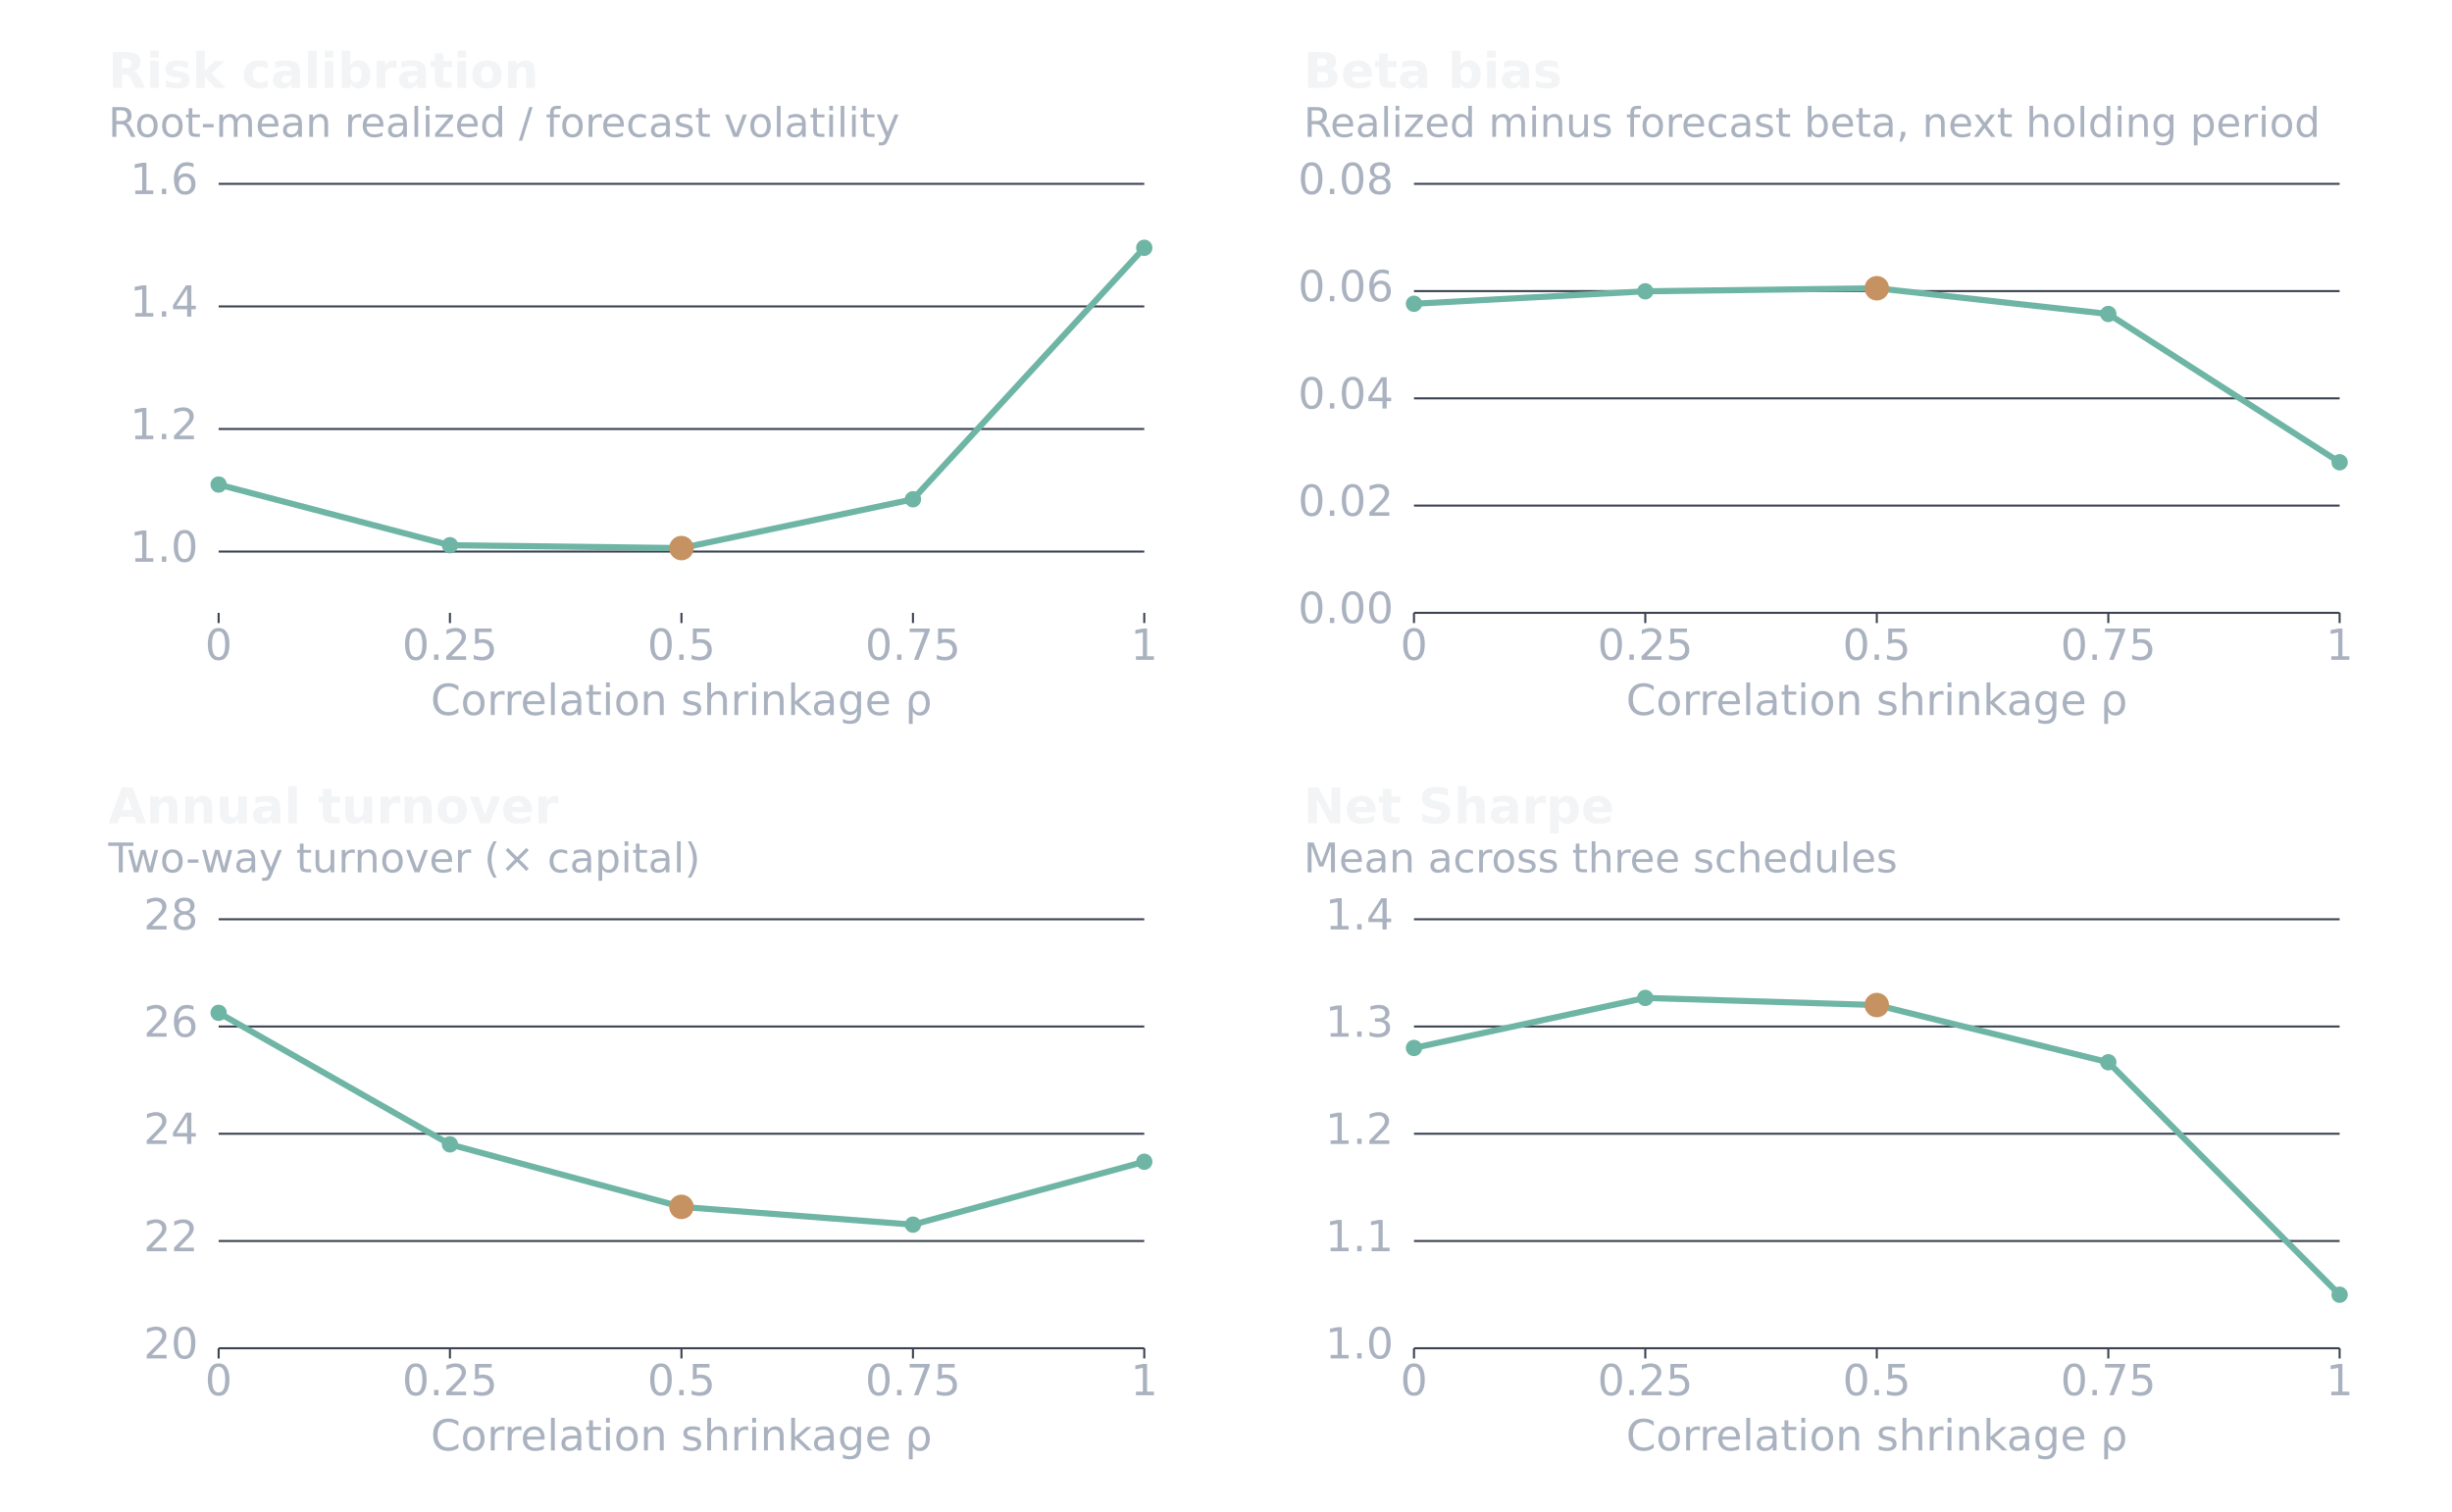
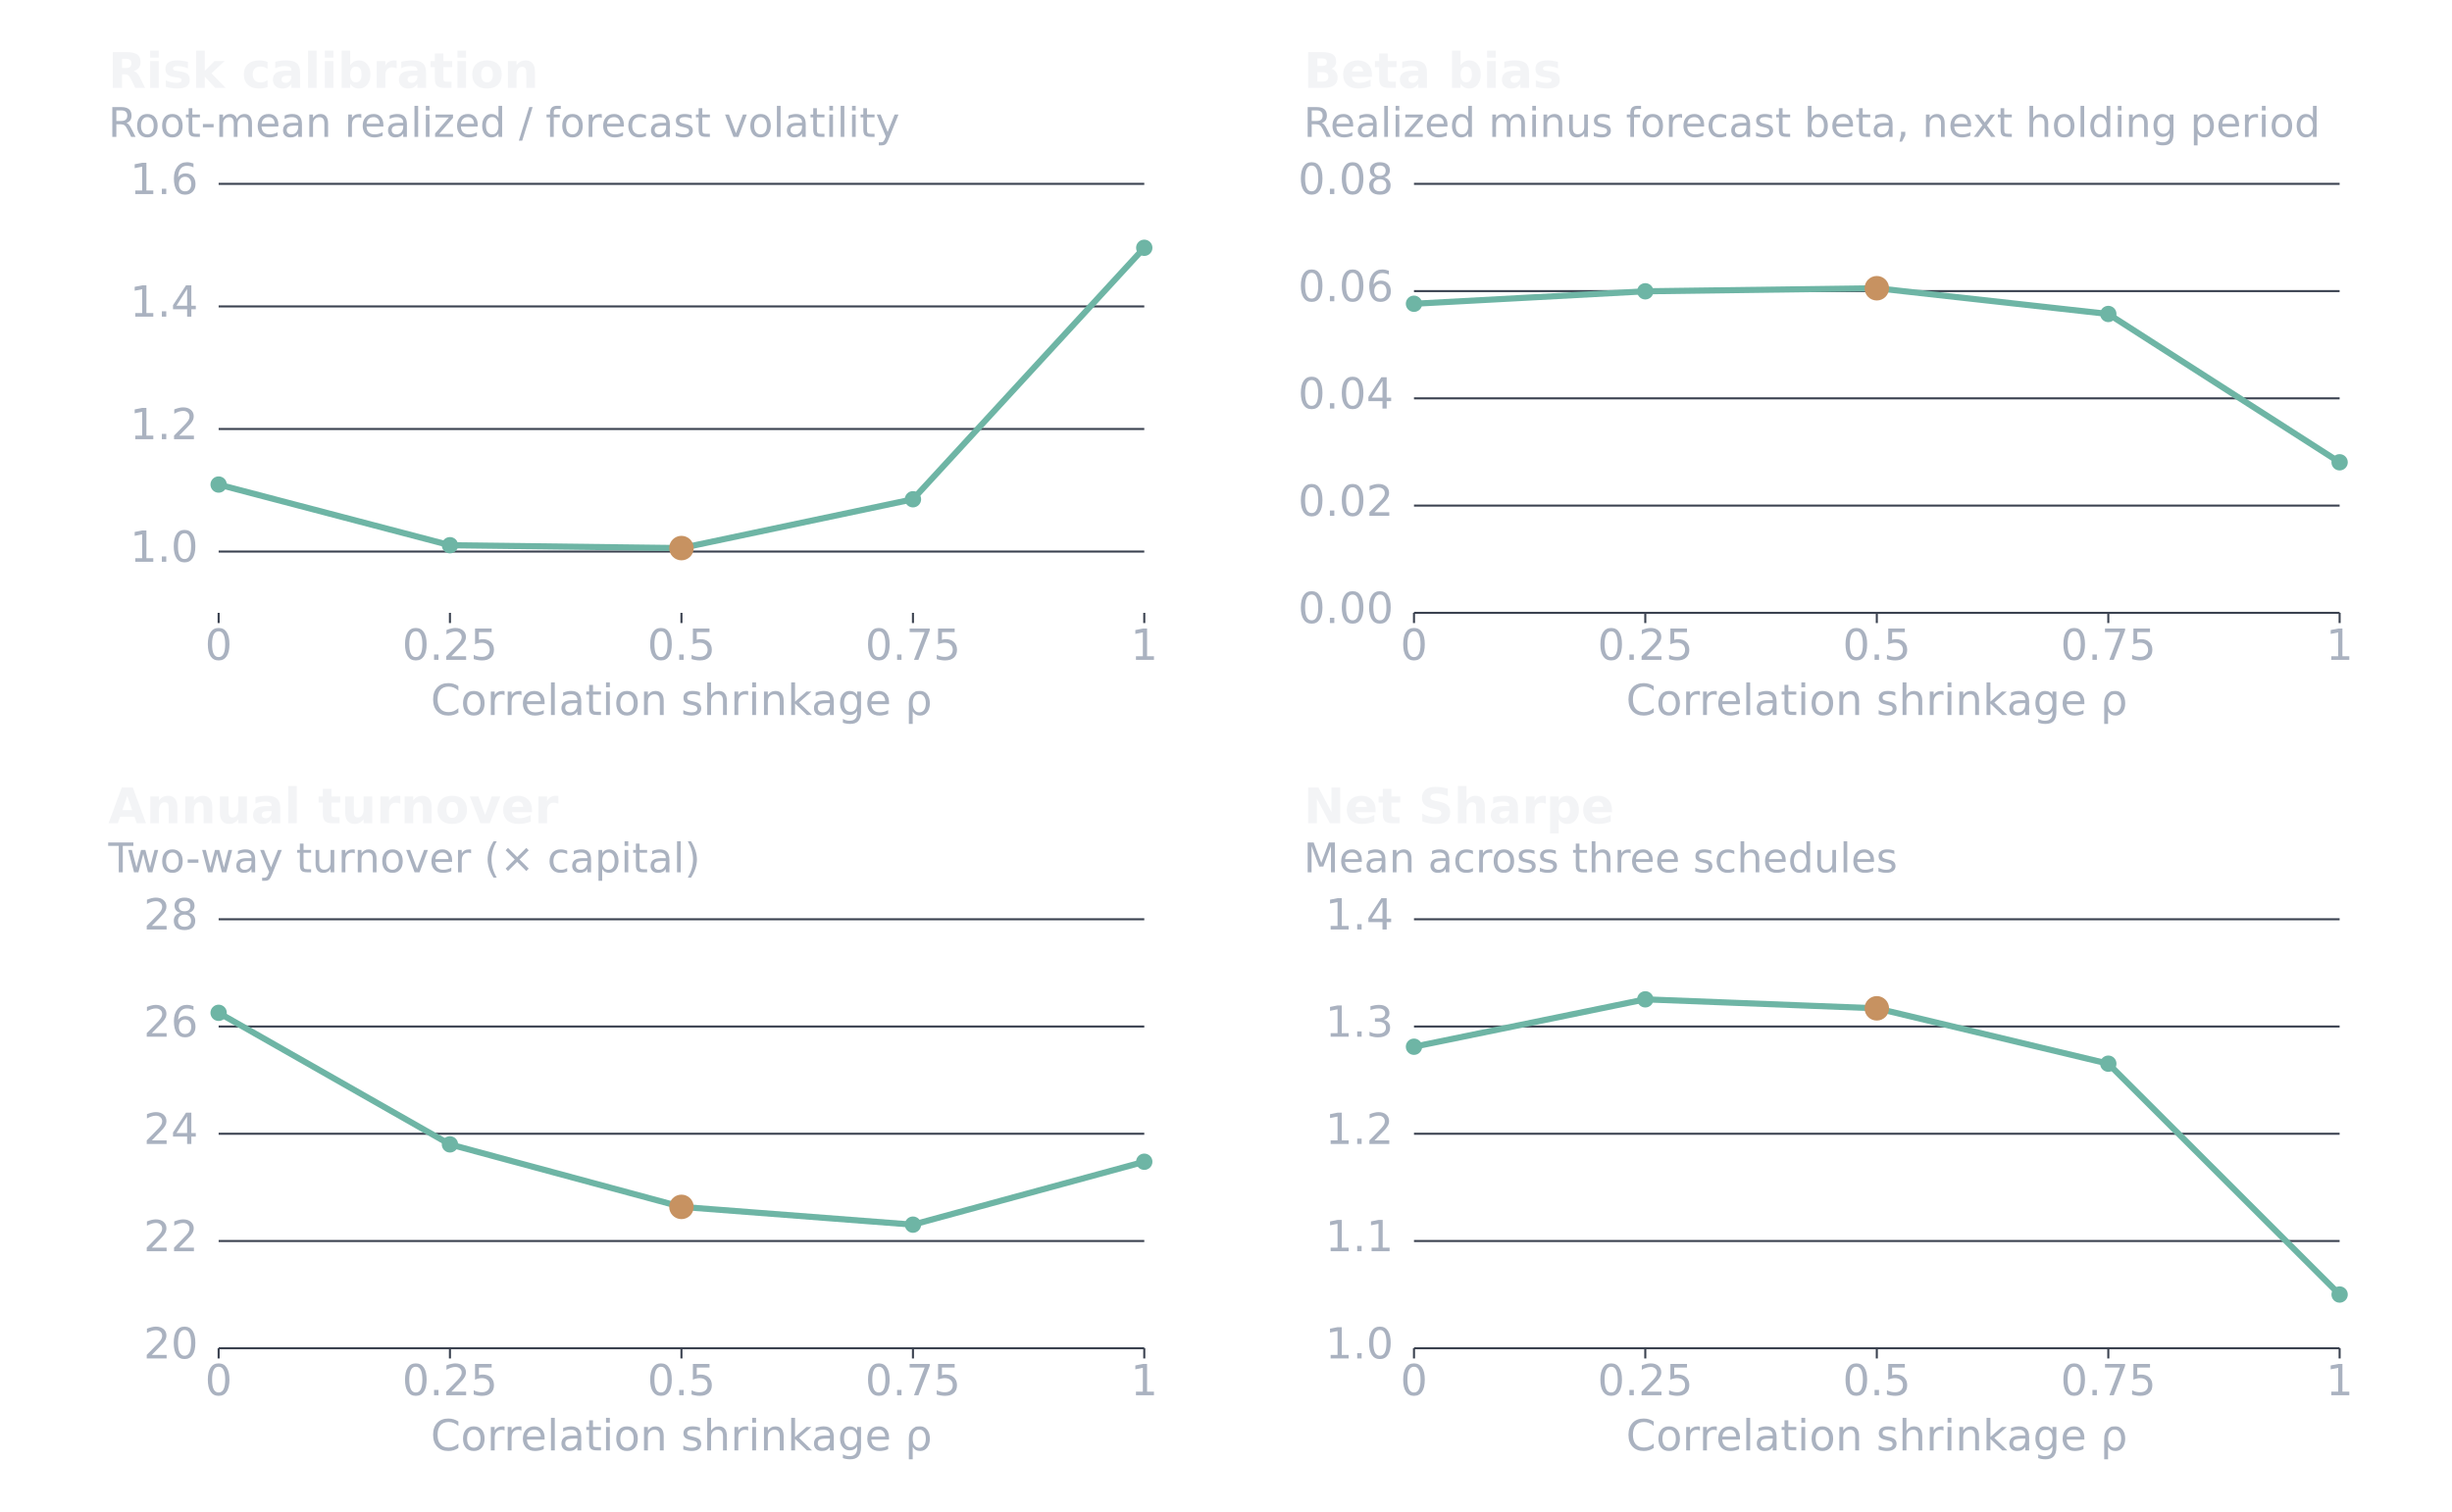
<svg xmlns="http://www.w3.org/2000/svg" width="1200" height="740" viewBox="0 0 1200 740" role="img" aria-labelledby="title desc">
  <g font-family="DejaVu Sans, sans-serif">
    <text x="53.0" y="43.0" fill="#F3F4F6" font-size="24" font-weight="600" text-anchor="start">Risk calibration</text>
    <text x="53.0" y="67.0" fill="#AAB2C0" font-size="20" font-weight="400" text-anchor="start">Root-mean realized / forecast volatility</text>
    <line x1="107.0" y1="270.0" x2="560.0" y2="270.0" stroke="#3B4250" stroke-width="1" />
    <text x="97.0" y="275.0" fill="#AAB2C0" font-size="21" font-weight="400" text-anchor="end">1.0</text>
    <line x1="107.0" y1="210.0" x2="560.0" y2="210.0" stroke="#3B4250" stroke-width="1" />
    <text x="97.0" y="215.0" fill="#AAB2C0" font-size="21" font-weight="400" text-anchor="end">1.2</text>
    <line x1="107.0" y1="150.0" x2="560.0" y2="150.0" stroke="#3B4250" stroke-width="1" />
    <text x="97.0" y="155.0" fill="#AAB2C0" font-size="21" font-weight="400" text-anchor="end">1.4</text>
    <line x1="107.0" y1="90.0" x2="560.0" y2="90.0" stroke="#3B4250" stroke-width="1" />
    <text x="97.0" y="95.0" fill="#AAB2C0" font-size="21" font-weight="400" text-anchor="end">1.6</text>
    <line x1="107.0" y1="300.0" x2="107.0" y2="305.0" stroke="#3B4250" stroke-width="1" />
    <text x="107.0" y="323.0" fill="#AAB2C0" font-size="21" font-weight="400" text-anchor="middle">0</text>
    <line x1="220.2" y1="300.0" x2="220.2" y2="305.0" stroke="#3B4250" stroke-width="1" />
    <text x="220.2" y="323.0" fill="#AAB2C0" font-size="21" font-weight="400" text-anchor="middle">0.25</text>
    <line x1="333.5" y1="300.0" x2="333.5" y2="305.0" stroke="#3B4250" stroke-width="1" />
    <text x="333.5" y="323.0" fill="#AAB2C0" font-size="21" font-weight="400" text-anchor="middle">0.5</text>
    <line x1="446.8" y1="300.0" x2="446.8" y2="305.0" stroke="#3B4250" stroke-width="1" />
    <text x="446.8" y="323.0" fill="#AAB2C0" font-size="21" font-weight="400" text-anchor="middle">0.75</text>
    <line x1="560.0" y1="300.0" x2="560.0" y2="305.0" stroke="#3B4250" stroke-width="1" />
    <text x="560.0" y="323.0" fill="#AAB2C0" font-size="21" font-weight="400" text-anchor="middle">1</text>
    <path d="M107.0,237.2 L220.2,266.9 L333.5,268.3 L446.8,244.4 L560.0,121.3" fill="none" stroke="#6EB5A5" stroke-width="3" stroke-linecap="round" stroke-linejoin="round" />
    <circle cx="107.0" cy="237.2" r="4" fill="#6EB5A5" />
    <circle cx="220.2" cy="266.9" r="4" fill="#6EB5A5" />
    <circle cx="333.5" cy="268.3" r="6" fill="#C79261" />
    <circle cx="446.8" cy="244.4" r="4" fill="#6EB5A5" />
    <circle cx="560.0" cy="121.3" r="4" fill="#6EB5A5" />
    <text x="333.5" y="350.0" fill="#AAB2C0" font-size="21" font-weight="400" text-anchor="middle">Correlation shrinkage ρ</text>
    <text x="638.0" y="43.0" fill="#F3F4F6" font-size="24" font-weight="600" text-anchor="start">Beta bias</text>
    <text x="638.0" y="67.0" fill="#AAB2C0" font-size="20" font-weight="400" text-anchor="start">Realized minus forecast beta, next holding period</text>
    <line x1="692.0" y1="300.0" x2="1145.0" y2="300.0" stroke="#3B4250" stroke-width="1" />
    <text x="682.0" y="305.0" fill="#AAB2C0" font-size="21" font-weight="400" text-anchor="end">0.00</text>
    <line x1="692.0" y1="247.5" x2="1145.0" y2="247.5" stroke="#3B4250" stroke-width="1" />
    <text x="682.0" y="252.5" fill="#AAB2C0" font-size="21" font-weight="400" text-anchor="end">0.02</text>
    <line x1="692.0" y1="195.0" x2="1145.0" y2="195.0" stroke="#3B4250" stroke-width="1" />
    <text x="682.0" y="200.0" fill="#AAB2C0" font-size="21" font-weight="400" text-anchor="end">0.04</text>
    <line x1="692.0" y1="142.5" x2="1145.0" y2="142.5" stroke="#3B4250" stroke-width="1" />
    <text x="682.0" y="147.5" fill="#AAB2C0" font-size="21" font-weight="400" text-anchor="end">0.06</text>
    <line x1="692.0" y1="90.0" x2="1145.0" y2="90.0" stroke="#3B4250" stroke-width="1" />
    <text x="682.0" y="95.0" fill="#AAB2C0" font-size="21" font-weight="400" text-anchor="end">0.08</text>
    <line x1="692.0" y1="300.0" x2="692.0" y2="305.0" stroke="#3B4250" stroke-width="1" />
    <text x="692.0" y="323.0" fill="#AAB2C0" font-size="21" font-weight="400" text-anchor="middle">0</text>
    <line x1="805.2" y1="300.0" x2="805.2" y2="305.0" stroke="#3B4250" stroke-width="1" />
    <text x="805.2" y="323.0" fill="#AAB2C0" font-size="21" font-weight="400" text-anchor="middle">0.25</text>
    <line x1="918.5" y1="300.0" x2="918.5" y2="305.0" stroke="#3B4250" stroke-width="1" />
    <text x="918.5" y="323.0" fill="#AAB2C0" font-size="21" font-weight="400" text-anchor="middle">0.5</text>
    <line x1="1031.8" y1="300.0" x2="1031.8" y2="305.0" stroke="#3B4250" stroke-width="1" />
    <text x="1031.8" y="323.0" fill="#AAB2C0" font-size="21" font-weight="400" text-anchor="middle">0.75</text>
    <line x1="1145.0" y1="300.0" x2="1145.0" y2="305.0" stroke="#3B4250" stroke-width="1" />
    <text x="1145.0" y="323.0" fill="#AAB2C0" font-size="21" font-weight="400" text-anchor="middle">1</text>
    <path d="M692.0,148.7 L805.2,142.6 L918.5,141.1 L1031.8,153.7 L1145.0,226.3" fill="none" stroke="#6EB5A5" stroke-width="3" stroke-linecap="round" stroke-linejoin="round" />
    <circle cx="692.0" cy="148.7" r="4" fill="#6EB5A5" />
    <circle cx="805.2" cy="142.6" r="4" fill="#6EB5A5" />
    <circle cx="918.5" cy="141.1" r="6" fill="#C79261" />
    <circle cx="1031.8" cy="153.7" r="4" fill="#6EB5A5" />
    <circle cx="1145.0" cy="226.3" r="4" fill="#6EB5A5" />
    <text x="918.5" y="350.0" fill="#AAB2C0" font-size="21" font-weight="400" text-anchor="middle">Correlation shrinkage ρ</text>
    <text x="53.0" y="403.0" fill="#F3F4F6" font-size="24" font-weight="600" text-anchor="start">Annual turnover</text>
    <text x="53.0" y="427.0" fill="#AAB2C0" font-size="20" font-weight="400" text-anchor="start">Two-way turnover (× capital)</text>
    <line x1="107.0" y1="660.0" x2="560.0" y2="660.0" stroke="#3B4250" stroke-width="1" />
    <text x="97.0" y="665.0" fill="#AAB2C0" font-size="21" font-weight="400" text-anchor="end">20</text>
    <line x1="107.0" y1="607.5" x2="560.0" y2="607.5" stroke="#3B4250" stroke-width="1" />
    <text x="97.0" y="612.5" fill="#AAB2C0" font-size="21" font-weight="400" text-anchor="end">22</text>
    <line x1="107.0" y1="555.0" x2="560.0" y2="555.0" stroke="#3B4250" stroke-width="1" />
    <text x="97.0" y="560.0" fill="#AAB2C0" font-size="21" font-weight="400" text-anchor="end">24</text>
    <line x1="107.0" y1="502.5" x2="560.0" y2="502.5" stroke="#3B4250" stroke-width="1" />
    <text x="97.0" y="507.5" fill="#AAB2C0" font-size="21" font-weight="400" text-anchor="end">26</text>
    <line x1="107.0" y1="450.0" x2="560.0" y2="450.0" stroke="#3B4250" stroke-width="1" />
    <text x="97.0" y="455.0" fill="#AAB2C0" font-size="21" font-weight="400" text-anchor="end">28</text>
    <line x1="107.0" y1="660.0" x2="107.0" y2="665.0" stroke="#3B4250" stroke-width="1" />
    <text x="107.0" y="683.0" fill="#AAB2C0" font-size="21" font-weight="400" text-anchor="middle">0</text>
    <line x1="220.2" y1="660.0" x2="220.2" y2="665.0" stroke="#3B4250" stroke-width="1" />
    <text x="220.2" y="683.0" fill="#AAB2C0" font-size="21" font-weight="400" text-anchor="middle">0.25</text>
    <line x1="333.5" y1="660.0" x2="333.5" y2="665.0" stroke="#3B4250" stroke-width="1" />
    <text x="333.5" y="683.0" fill="#AAB2C0" font-size="21" font-weight="400" text-anchor="middle">0.5</text>
    <line x1="446.8" y1="660.0" x2="446.8" y2="665.0" stroke="#3B4250" stroke-width="1" />
    <text x="446.8" y="683.0" fill="#AAB2C0" font-size="21" font-weight="400" text-anchor="middle">0.75</text>
    <line x1="560.0" y1="660.0" x2="560.0" y2="665.0" stroke="#3B4250" stroke-width="1" />
    <text x="560.0" y="683.0" fill="#AAB2C0" font-size="21" font-weight="400" text-anchor="middle">1</text>
    <path d="M107.0,495.8 L220.2,560.2 L333.5,590.8 L446.8,599.5 L560.0,568.7" fill="none" stroke="#6EB5A5" stroke-width="3" stroke-linecap="round" stroke-linejoin="round" />
    <circle cx="107.0" cy="495.8" r="4" fill="#6EB5A5" />
    <circle cx="220.2" cy="560.2" r="4" fill="#6EB5A5" />
    <circle cx="333.5" cy="590.8" r="6" fill="#C79261" />
    <circle cx="446.8" cy="599.5" r="4" fill="#6EB5A5" />
    <circle cx="560.0" cy="568.7" r="4" fill="#6EB5A5" />
    <text x="333.5" y="710.0" fill="#AAB2C0" font-size="21" font-weight="400" text-anchor="middle">Correlation shrinkage ρ</text>
    <text x="638.0" y="403.0" fill="#F3F4F6" font-size="24" font-weight="600" text-anchor="start">Net Sharpe</text>
    <text x="638.0" y="427.0" fill="#AAB2C0" font-size="20" font-weight="400" text-anchor="start">Mean across three schedules</text>
    <line x1="692.0" y1="660.0" x2="1145.0" y2="660.0" stroke="#3B4250" stroke-width="1" />
    <text x="682.0" y="665.0" fill="#AAB2C0" font-size="21" font-weight="400" text-anchor="end">1.0</text>
    <line x1="692.0" y1="607.5" x2="1145.0" y2="607.5" stroke="#3B4250" stroke-width="1" />
    <text x="682.0" y="612.5" fill="#AAB2C0" font-size="21" font-weight="400" text-anchor="end">1.1</text>
    <line x1="692.0" y1="555.0" x2="1145.0" y2="555.0" stroke="#3B4250" stroke-width="1" />
    <text x="682.0" y="560.0" fill="#AAB2C0" font-size="21" font-weight="400" text-anchor="end">1.2</text>
    <line x1="692.0" y1="502.5" x2="1145.0" y2="502.5" stroke="#3B4250" stroke-width="1" />
    <text x="682.0" y="507.5" fill="#AAB2C0" font-size="21" font-weight="400" text-anchor="end">1.3</text>
    <line x1="692.0" y1="450.0" x2="1145.0" y2="450.0" stroke="#3B4250" stroke-width="1" />
    <text x="682.0" y="455.0" fill="#AAB2C0" font-size="21" font-weight="400" text-anchor="end">1.4</text>
    <line x1="692.0" y1="660.0" x2="692.0" y2="665.0" stroke="#3B4250" stroke-width="1" />
    <text x="692.0" y="683.0" fill="#AAB2C0" font-size="21" font-weight="400" text-anchor="middle">0</text>
    <line x1="805.2" y1="660.0" x2="805.2" y2="665.0" stroke="#3B4250" stroke-width="1" />
    <text x="805.2" y="683.0" fill="#AAB2C0" font-size="21" font-weight="400" text-anchor="middle">0.25</text>
    <line x1="918.5" y1="660.0" x2="918.5" y2="665.0" stroke="#3B4250" stroke-width="1" />
    <text x="918.5" y="683.0" fill="#AAB2C0" font-size="21" font-weight="400" text-anchor="middle">0.5</text>
    <line x1="1031.8" y1="660.0" x2="1031.8" y2="665.0" stroke="#3B4250" stroke-width="1" />
    <text x="1031.8" y="683.0" fill="#AAB2C0" font-size="21" font-weight="400" text-anchor="middle">0.75</text>
    <line x1="1145.0" y1="660.0" x2="1145.0" y2="665.0" stroke="#3B4250" stroke-width="1" />
    <text x="1145.0" y="683.0" fill="#AAB2C0" font-size="21" font-weight="400" text-anchor="middle">1</text>
-     <path d="M692.0,513.0 L805.2,488.5 L918.5,492.0 L1031.8,520.0 L1145.0,633.8" fill="none" stroke="#6EB5A5" stroke-width="3" stroke-linecap="round" stroke-linejoin="round" />
-     <circle cx="692.0" cy="513.0" r="4" fill="#6EB5A5" />
-     <circle cx="805.2" cy="488.5" r="4" fill="#6EB5A5" />
-     <circle cx="918.5" cy="492.0" r="6" fill="#C79261" />
-     <circle cx="1031.8" cy="520.0" r="4" fill="#6EB5A5" />
-     <circle cx="1145.0" cy="633.8" r="4" fill="#6EB5A5" />
+     <path d="M692.0,512.4 L805.2,489.2 L918.5,493.6 L1031.8,520.7 L1145.0,633.7" fill="none" stroke="#6EB5A5" stroke-width="3" stroke-linecap="round" stroke-linejoin="round" />
+     <circle cx="692.0" cy="512.4" r="4" fill="#6EB5A5" />
+     <circle cx="805.2" cy="489.2" r="4" fill="#6EB5A5" />
+     <circle cx="918.5" cy="493.6" r="6" fill="#C79261" />
+     <circle cx="1031.8" cy="520.7" r="4" fill="#6EB5A5" />
+     <circle cx="1145.0" cy="633.7" r="4" fill="#6EB5A5" />
    <text x="918.5" y="710.0" fill="#AAB2C0" font-size="21" font-weight="400" text-anchor="middle">Correlation shrinkage ρ</text>
  </g>
</svg>
